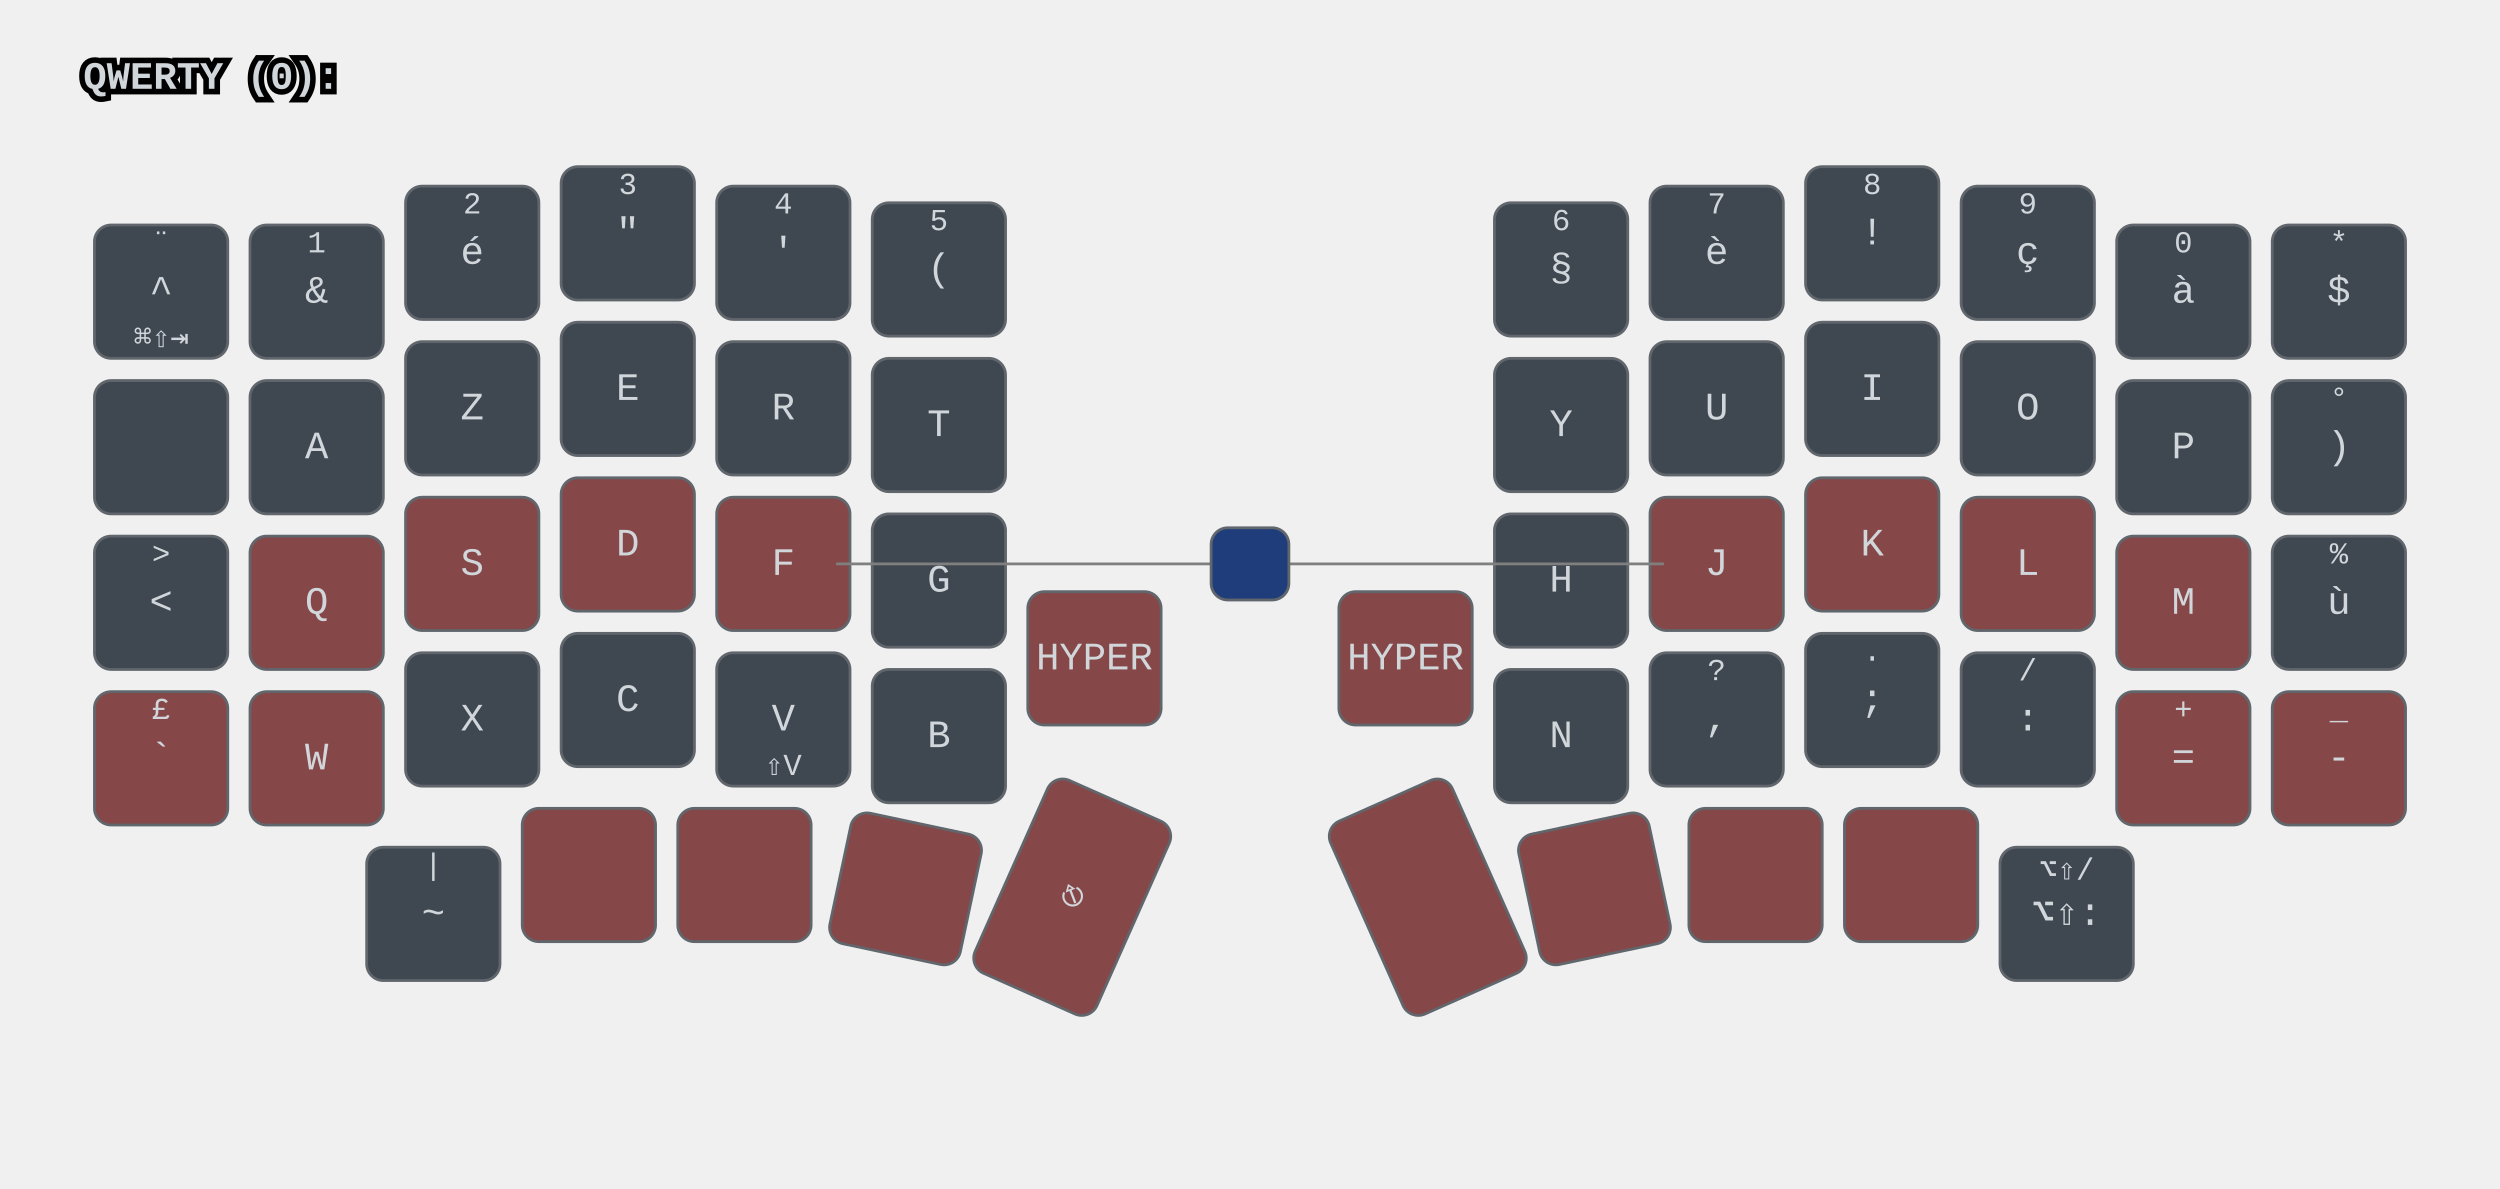
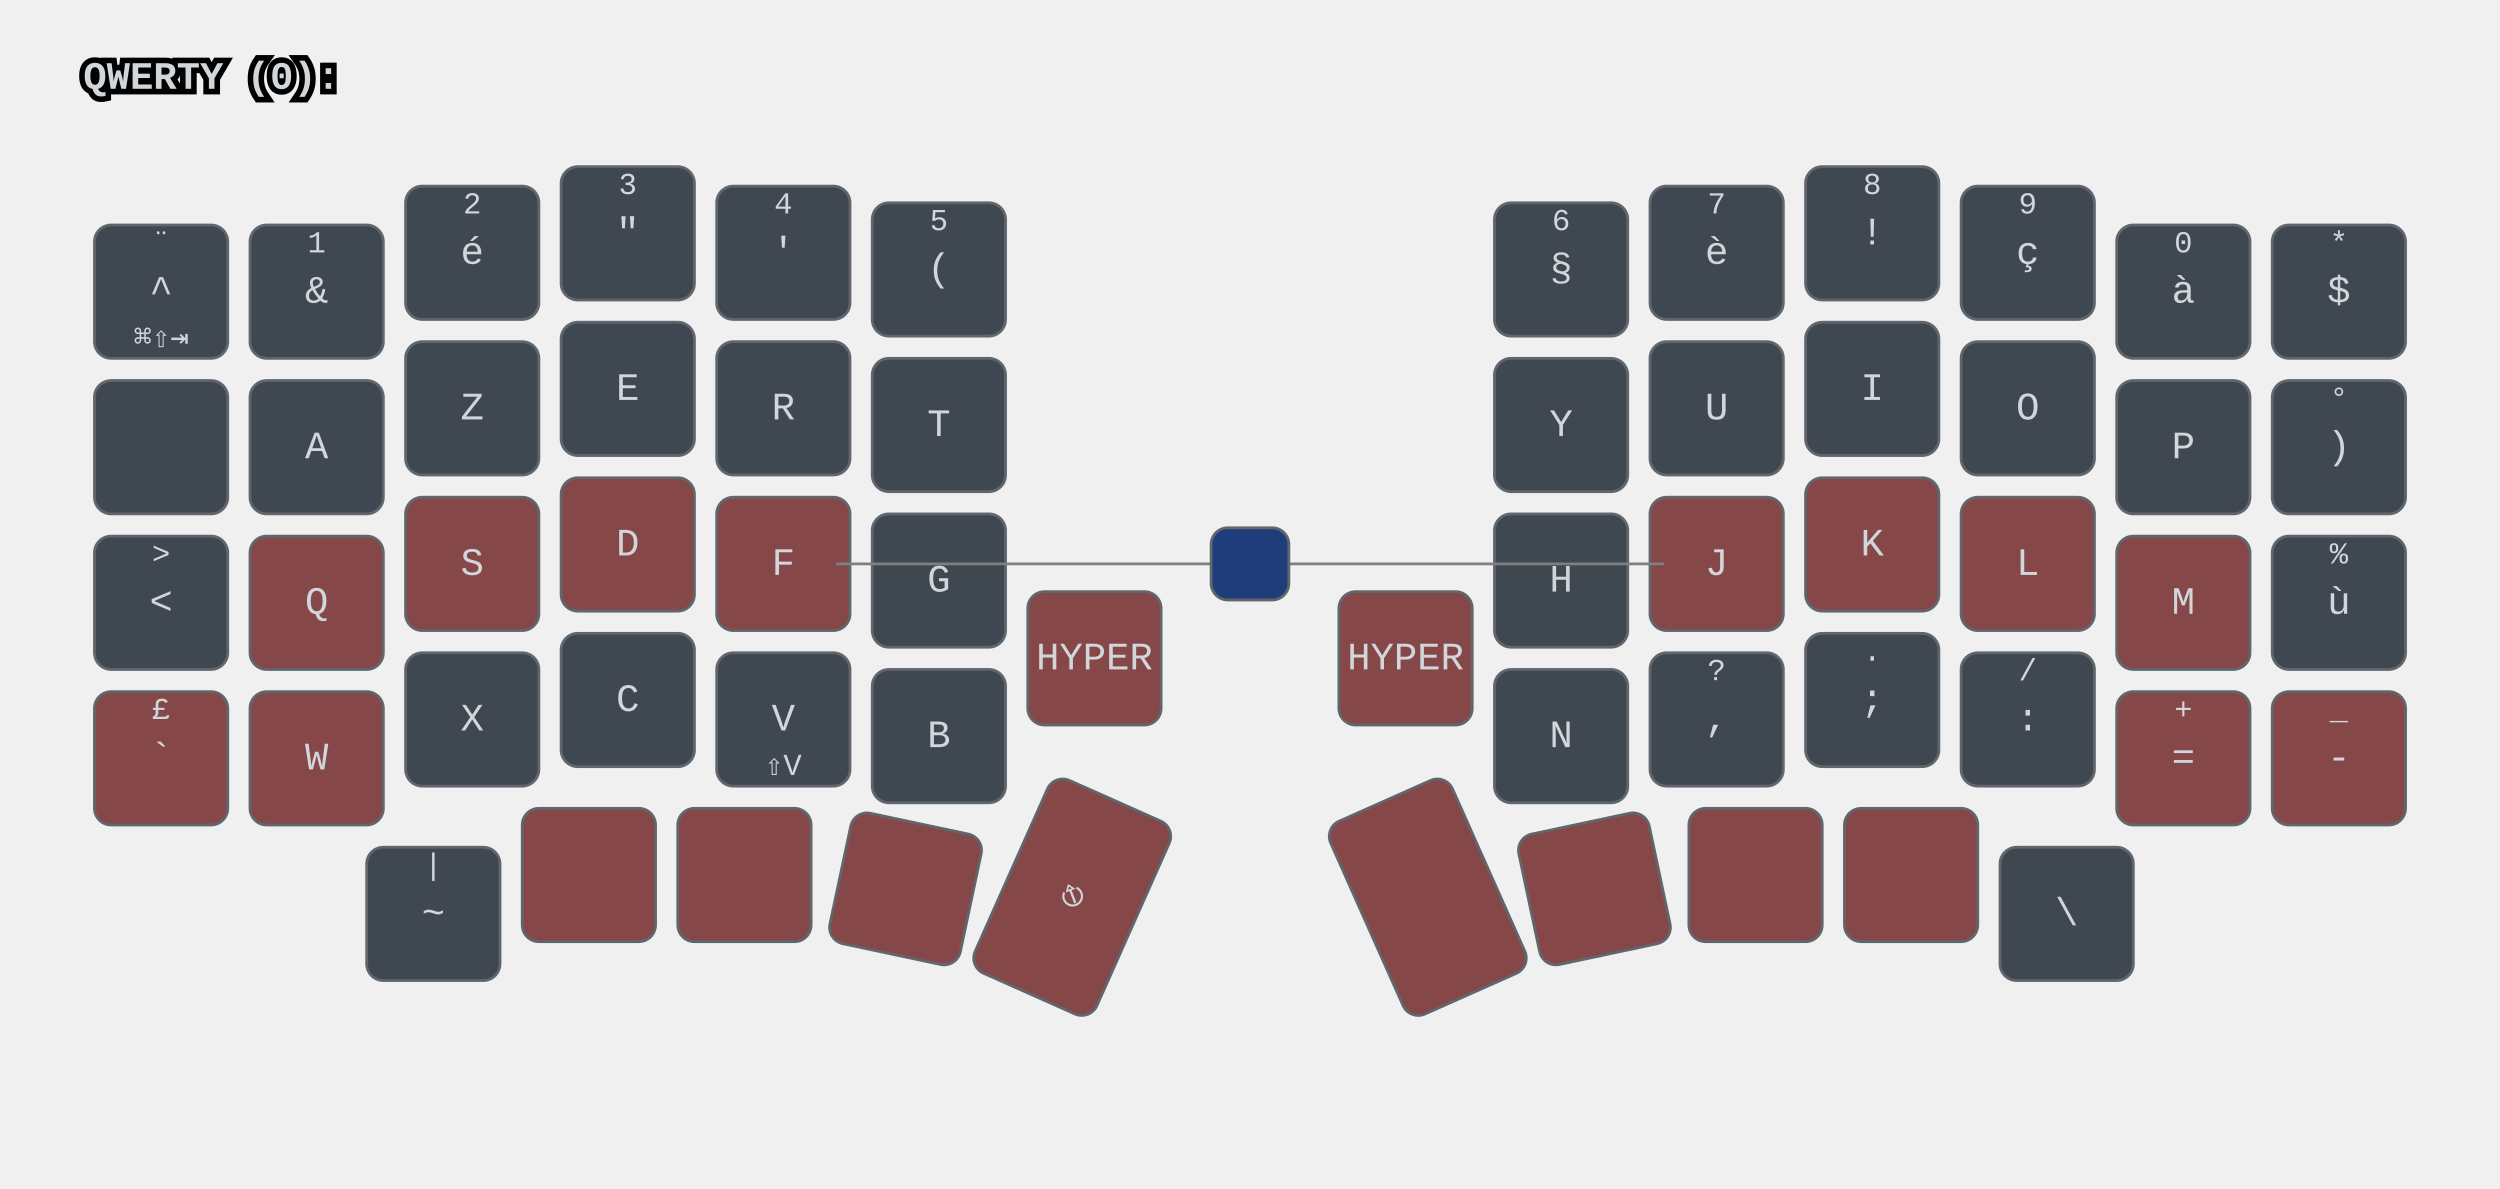
<svg xmlns="http://www.w3.org/2000/svg" xmlns:xlink="http://www.w3.org/1999/xlink" width="900" height="428" viewBox="0 0 900 428" class="keymap">
  <defs>/* start glyphs */
<svg id="mdi:apple-keyboard-caps">
      <svg id="mdi-apple-keyboard-caps" viewBox="0 0 24 24">
        <path d="M15,14V8H17.17L12,2.83L6.83,8H9V14H15M12,0L22,10H17V16H7V10H2L12,0M7,18H17V24H7V18M15,20H9V22H15V20Z" />
      </svg>
    </svg>
    <svg id="mdi:apple-keyboard-command">
      <svg id="mdi-apple-keyboard-command" viewBox="0 0 24 24">
        <path d="M6,2A4,4 0 0,1 10,6V8H14V6A4,4 0 0,1 18,2A4,4 0 0,1 22,6A4,4 0 0,1 18,10H16V14H18A4,4 0 0,1 22,18A4,4 0 0,1 18,22A4,4 0 0,1 14,18V16H10V18A4,4 0 0,1 6,22A4,4 0 0,1 2,18A4,4 0 0,1 6,14H8V10H6A4,4 0 0,1 2,6A4,4 0 0,1 6,2M16,18A2,2 0 0,0 18,20A2,2 0 0,0 20,18A2,2 0 0,0 18,16H16V18M14,10H10V14H14V10M6,16A2,2 0 0,0 4,18A2,2 0 0,0 6,20A2,2 0 0,0 8,18V16H6M8,6A2,2 0 0,0 6,4A2,2 0 0,0 4,6A2,2 0 0,0 6,8H8V6M18,8A2,2 0 0,0 20,6A2,2 0 0,0 18,4A2,2 0 0,0 16,6V8H18Z" />
      </svg>
    </svg>
    <svg id="mdi:apple-keyboard-control">
      <svg id="mdi-apple-keyboard-control" viewBox="0 0 24 24">
        <path d="M19.78,11.78L18.36,13.19L12,6.83L5.64,13.19L4.22,11.78L12,4L19.78,11.78Z" />
      </svg>
    </svg>
    <svg id="mdi:apple-keyboard-option">
      <svg id="mdi-apple-keyboard-option" viewBox="0 0 24 24">
        <path d="M3,4H9.11L16.15,18H21V20H14.88L7.84,6H3V4M14,4H21V6H14V4Z" />
      </svg>
    </svg>
    <svg id="mdi:apple-keyboard-shift">
      <svg id="mdi-apple-keyboard-shift" viewBox="0 0 24 24">
        <path d="M15,18V12H17.17L12,6.83L6.83,12H9V18H15M12,4L22,14H17V20H7V14H2L12,4Z" />
      </svg>
    </svg>
-     <svg id="mdi:apps">
-       <svg id="mdi-apps" viewBox="0 0 24 24">
-         <path d="M16,20H20V16H16M16,14H20V10H16M10,8H14V4H10M16,8H20V4H16M10,14H14V10H10M4,14H8V10H4M4,20H8V16H4M10,20H14V16H10M4,8H8V4H4V8Z" />
-       </svg>
-     </svg>
    <svg id="mdi:backspace">
      <svg id="mdi-backspace" viewBox="0 0 24 24">
        <path d="M22,3H7C6.31,3 5.77,3.35 5.41,3.88L0,12L5.41,20.11C5.77,20.64 6.31,21 7,21H22A2,2 0 0,0 24,19V5A2,2 0 0,0 22,3M19,15.59L17.59,17L14,13.41L10.41,17L9,15.59L12.59,12L9,8.41L10.41,7L14,10.59L17.59,7L19,8.41L15.41,12" />
      </svg>
    </svg>
    <svg id="mdi:backspace-reverse">
      <svg id="mdi-backspace-reverse" viewBox="0 0 24 24">
        <path d="M2,21H17C17.7,21 18.2,20.6 18.6,20.1L24,12L18.6,3.9C18.2,3.4 17.7,3 17,3H2A2,2 0 0,0 0,5V19A2,2 0 0,0 2,21M5,8.4L6.4,7L10,10.6L13.6,7L15,8.4L11.4,12L15,15.6L13.6,17L10,13.4L6.4,17L5,15.6L8.6,12" />
      </svg>
    </svg>
    <svg id="mdi:bluetooth-connect">
      <svg id="mdi-bluetooth-connect" viewBox="0 0 24 24">
        <path d="M19,10L17,12L19,14L21,12M14.88,16.29L13,18.17V14.41M13,5.83L14.88,7.71L13,9.58M17.71,7.71L12,2H11V9.58L6.41,5L5,6.41L10.59,12L5,17.58L6.41,19L11,14.41V22H12L17.71,16.29L13.41,12M7,12L5,10L3,12L5,14L7,12Z" />
      </svg>
    </svg>
    <svg id="mdi:bluetooth-off">
      <svg id="mdi-bluetooth-off" viewBox="0 0 24 24">
        <path d="M13,5.83L14.88,7.71L13.28,9.31L14.69,10.72L17.71,7.7L12,2H11V7.03L13,9.03M5.41,4L4,5.41L10.59,12L5,17.59L6.41,19L11,14.41V22H12L16.29,17.71L18.59,20L20,18.59M13,18.17V14.41L14.88,16.29" />
      </svg>
    </svg>
    <svg id="mdi:brightness-5">
      <svg id="mdi-brightness-5" viewBox="0 0 24 24">
        <path d="M12,18A6,6 0 0,1 6,12A6,6 0 0,1 12,6A6,6 0 0,1 18,12A6,6 0 0,1 12,18M20,15.31L23.31,12L20,8.69V4H15.31L12,0.69L8.69,4H4V8.69L0.69,12L4,15.31V20H8.69L12,23.31L15.31,20H20V15.31Z" />
      </svg>
    </svg>
    <svg id="mdi:brightness-7">
      <svg id="mdi-brightness-7" viewBox="0 0 24 24">
        <path d="M12,8A4,4 0 0,0 8,12A4,4 0 0,0 12,16A4,4 0 0,0 16,12A4,4 0 0,0 12,8M12,18A6,6 0 0,1 6,12A6,6 0 0,1 12,6A6,6 0 0,1 18,12A6,6 0 0,1 12,18M20,8.69V4H15.31L12,0.69L8.69,4H4V8.69L0.69,12L4,15.31V20H8.69L12,23.31L15.31,20H20V15.31L23.31,12L20,8.69Z" />
      </svg>
    </svg>
    <svg id="mdi:chevron-left">
      <svg id="mdi-chevron-left" viewBox="0 0 24 24">
        <path d="M15.41,16.58L10.83,12L15.41,7.41L14,6L8,12L14,18L15.41,16.58Z" />
      </svg>
    </svg>
    <svg id="mdi:chevron-right">
      <svg id="mdi-chevron-right" viewBox="0 0 24 24">
        <path d="M8.59,16.58L13.17,12L8.59,7.41L10,6L16,12L10,18L8.59,16.58Z" />
      </svg>
    </svg>
    <svg id="mdi:code-block-tags">
      <svg id="mdi-code-block-tags" viewBox="0 0 24 24">
        <path d="M5.59 3.41L7 4.82L3.82 8L7 11.18L5.59 12.6L1 8L5.59 3.41M11.41 3.41L16 8L11.41 12.6L10 11.18L13.18 8L10 4.82L11.41 3.41M22 6V18C22 19.11 21.11 20 20 20H4C2.9 20 2 19.11 2 18V14H4V18H20V6H17.03V4H20C21.11 4 22 4.89 22 6Z" />
      </svg>
    </svg>
    <svg id="mdi:content-copy">
      <svg id="mdi-content-copy" viewBox="0 0 24 24">
        <path d="M19,21H8V7H19M19,5H8A2,2 0 0,0 6,7V21A2,2 0 0,0 8,23H19A2,2 0 0,0 21,21V7A2,2 0 0,0 19,5M16,1H4A2,2 0 0,0 2,3V17H4V3H16V1Z" />
      </svg>
    </svg>
    <svg id="mdi:content-cut">
      <svg id="mdi-content-cut" viewBox="0 0 24 24">
        <path d="M19,3L13,9L15,11L22,4V3M12,12.5A0.5,0.5 0 0,1 11.5,12A0.5,0.5 0 0,1 12,11.5A0.5,0.5 0 0,1 12.5,12A0.5,0.5 0 0,1 12,12.5M6,20A2,2 0 0,1 4,18C4,16.89 4.9,16 6,16A2,2 0 0,1 8,18C8,19.11 7.1,20 6,20M6,8A2,2 0 0,1 4,6C4,4.89 4.9,4 6,4A2,2 0 0,1 8,6C8,7.11 7.1,8 6,8M9.64,7.64C9.87,7.14 10,6.59 10,6A4,4 0 0,0 6,2A4,4 0 0,0 2,6A4,4 0 0,0 6,10C6.59,10 7.14,9.87 7.64,9.64L10,12L7.64,14.36C7.14,14.13 6.59,14 6,14A4,4 0 0,0 2,18A4,4 0 0,0 6,22A4,4 0 0,0 10,18C10,17.41 9.87,16.86 9.64,16.36L12,14L19,21H22V20L9.64,7.64Z" />
      </svg>
    </svg>
    <svg id="mdi:content-paste">
      <svg id="mdi-content-paste" viewBox="0 0 24 24">
        <path d="M19,20H5V4H7V7H17V4H19M12,2A1,1 0 0,1 13,3A1,1 0 0,1 12,4A1,1 0 0,1 11,3A1,1 0 0,1 12,2M19,2H14.82C14.4,0.84 13.3,0 12,0C10.7,0 9.6,0.84 9.18,2H5A2,2 0 0,0 3,4V20A2,2 0 0,0 5,22H19A2,2 0 0,0 21,20V4A2,2 0 0,0 19,2Z" />
-       </svg>
-     </svg>
-     <svg id="mdi:dock-window">
-       <svg id="mdi-dock-window" viewBox="0 0 24 24">
-         <path d="M18 18V20H4A2 2 0 0 1 2 18V8H4V18M22 6V14A2 2 0 0 1 20 16H8A2 2 0 0 1 6 14V6A2 2 0 0 1 8 4H20A2 2 0 0 1 22 6M20 6H8V14H20Z" />
      </svg>
    </svg>
    <svg id="mdi:folder-search-outline">
      <svg id="mdi-folder-search-outline" viewBox="0 0 24 24">
        <path d="M16.5,12C19,12 21,14 21,16.5C21,17.38 20.75,18.21 20.31,18.9L23.39,22L22,23.39L18.88,20.32C18.19,20.75 17.37,21 16.5,21C14,21 12,19 12,16.5C12,14 14,12 16.5,12M16.5,14A2.5,2.5 0 0,0 14,16.5A2.5,2.5 0 0,0 16.5,19A2.5,2.5 0 0,0 19,16.5A2.5,2.5 0 0,0 16.5,14M19,8H3V18H10.17C10.34,18.72 10.63,19.39 11,20H3C1.89,20 1,19.1 1,18V6C1,4.89 1.89,4 3,4H9L11,6H19A2,2 0 0,1 21,8V11.81C20.42,11.26 19.75,10.81 19,10.5V8Z" />
      </svg>
    </svg>
    <svg id="mdi:format-letter-ends-with">
      <svg id="mdi-format-letter-ends-with" viewBox="0 0 24 24">
        <path d="M11.14 4L6.43 16H8.36L9.32 13.43H14.67L15.64 16H17.57L12.86 4M12 6.29L14.03 11.71H9.96M20 14V18H2V20H22V14Z" />
      </svg>
    </svg>
    <svg id="mdi:format-letter-starts-with">
      <svg id="mdi-format-letter-starts-with" viewBox="0 0 24 24">
        <path d="M11.14 4L6.43 16H8.36L9.32 13.43H14.67L15.64 16H17.57L12.86 4M12 6.29L14.03 11.71H9.96M4 18V15H2V20H22V18Z" />
      </svg>
    </svg>
    <svg id="mdi:format-pilcrow-arrow-left">
      <svg id="mdi-format-pilcrow-arrow-left" viewBox="0 0 24 24">
        <path d="M8,17V14L4,18L8,22V19H20V17M10,10V15H12V4H14V15H16V4H18V2H10A4,4 0 0,0 6,6A4,4 0 0,0 10,10Z" />
      </svg>
    </svg>
    <svg id="mdi:format-pilcrow-arrow-right">
      <svg id="mdi-format-pilcrow-arrow-right" viewBox="0 0 24 24">
        <path d="M21,18L17,14V17H5V19H17V22M9,10V15H11V4H13V15H15V4H17V2H9A4,4 0 0,0 5,6A4,4 0 0,0 9,10Z" />
      </svg>
    </svg>
    <svg id="mdi:format-vertical-align-bottom">
      <svg id="mdi-format-vertical-align-bottom" viewBox="0 0 24 24">
        <path d="M16,13H13V3H11V13H8L12,17L16,13M4,19V21H20V19H4Z" />
      </svg>
    </svg>
    <svg id="mdi:format-vertical-align-top">
      <svg id="mdi-format-vertical-align-top" viewBox="0 0 24 24">
        <path d="M8,11H11V21H13V11H16L12,7L8,11M4,3V5H20V3H4Z" />
      </svg>
    </svg>
    <svg id="mdi:keyboard-return">
      <svg id="mdi-keyboard-return" viewBox="0 0 24 24">
        <path d="M19,7V11H5.83L9.41,7.41L8,6L2,12L8,18L9.41,16.58L5.83,13H21V7H19Z" />
      </svg>
    </svg>
    <svg id="mdi:keyboard-space">
      <svg id="mdi-keyboard-space" viewBox="0 0 24 24">
        <path d="M3 15H5V19H19V15H21V19C21 20.1 20.1 21 19 21H5C3.9 21 3 20.1 3 19V15Z" />
      </svg>
    </svg>
    <svg id="mdi:keyboard-tab">
      <svg id="mdi-keyboard-tab" viewBox="0 0 24 24">
        <path d="M20,18H22V6H20M11.59,7.41L15.17,11H1V13H15.17L11.59,16.58L13,18L19,12L13,6L11.59,7.41Z" />
      </svg>
    </svg>
    <svg id="mdi:keyboard-tab-reverse">
      <svg id="mdi-keyboard-tab-reverse" viewBox="0 0 24 24">
        <path d="M4 6H2V18H4M11 6L5 12L11 18L12.41 16.58L8.83 13H23V11H8.83L12.41 7.41L11 6Z" />
      </svg>
    </svg>
    <svg id="mdi:keyboard-variant">
      <svg id="mdi-keyboard-variant" viewBox="0 0 24 24">
        <path d="M6,16H18V18H6V16M6,13V15H2V13H6M7,15V13H10V15H7M11,15V13H13V15H11M14,15V13H17V15H14M18,15V13H22V15H18M2,10H5V12H2V10M19,12V10H22V12H19M18,12H16V10H18V12M8,12H6V10H8V12M12,12H9V10H12V12M15,12H13V10H15V12M2,9V7H4V9H2M5,9V7H7V9H5M8,9V7H10V9H8M11,9V7H13V9H11M14,9V7H16V9H14M17,9V7H22V9H17Z" />
      </svg>
    </svg>
    <svg id="mdi:lightbulb-on-20">
      <svg id="mdi-lightbulb-on-20" viewBox="0 0 24 24">
        <path d="M1 11H4V13H1V11M4.9 3.5L3.5 4.9L5.6 7L7 5.6L4.9 3.5M13 1H11V4H13V1M20 11V13H23V11H20M10 22C10 22.6 10.4 23 11 23H13C13.6 23 14 22.6 14 22V21H10V22M19.1 3.5L17 5.6L18.4 7L20.5 4.9L19.1 3.5M18 12C18 14.2 16.8 16.2 15 17.2V19C15 19.6 14.6 20 14 20H10C9.4 20 9 19.6 9 19V17.2C7.2 16.2 6 14.2 6 12C6 8.7 8.7 6 12 6S18 8.7 18 12M16 12C16 9.79 14.21 8 12 8S8 9.79 8 12 9.79 16 12 16 16 14.21 16 12Z" />
      </svg>
    </svg>
    <svg id="mdi:lightbulb-on-90">
      <svg id="mdi-lightbulb-on-90" viewBox="0 0 24 24">
        <path d="M7 5.6L5.6 7L3.5 4.9L4.9 3.5L7 5.6M10 22C10 22.6 10.4 23 11 23H13C13.6 23 14 22.6 14 22V21H10V22M1 13H4V11H1V13M13 1H11V4H13V1M20 11V13H23V11H20M19.1 3.5L17 5.6L18.4 7L20.5 4.9L19.1 3.5M18 12C18 14.2 16.8 16.2 15 17.2V19C15 19.6 14.6 20 14 20H10C9.4 20 9 19.6 9 19V17.2C7.2 16.2 6 14.2 6 12C6 8.7 8.7 6 12 6S18 8.7 18 12M12 8C11 8 10.09 8.38 9.39 9H14.61C13.91 8.38 13 8 12 8Z" />
      </svg>
    </svg>
    <svg id="mdi:lock-outline">
      <svg id="mdi-lock-outline" viewBox="0 0 24 24">
        <path d="M12,17C10.89,17 10,16.1 10,15C10,13.89 10.89,13 12,13A2,2 0 0,1 14,15A2,2 0 0,1 12,17M18,20V10H6V20H18M18,8A2,2 0 0,1 20,10V20A2,2 0 0,1 18,22H6C4.89,22 4,21.1 4,20V10C4,8.89 4.89,8 6,8H7V6A5,5 0 0,1 12,1A5,5 0 0,1 17,6V8H18M12,3A3,3 0 0,0 9,6V8H15V6A3,3 0 0,0 12,3Z" />
      </svg>
    </svg>
    <svg id="mdi:magnify">
      <svg id="mdi-magnify" viewBox="0 0 24 24">
        <path d="M9.5,3A6.5,6.5 0 0,1 16,9.5C16,11.11 15.41,12.59 14.44,13.73L14.71,14H15.5L20.5,19L19,20.5L14,15.5V14.71L13.73,14.44C12.59,15.41 11.11,16 9.5,16A6.5,6.5 0 0,1 3,9.5A6.5,6.5 0 0,1 9.5,3M9.5,5C7,5 5,7 5,9.5C5,12 7,14 9.5,14C12,14 14,12 14,9.5C14,7 12,5 9.5,5Z" />
      </svg>
    </svg>
    <svg id="mdi:mouse">
      <svg id="mdi-mouse" viewBox="0 0 24 24">
        <path d="M11,1.07C7.05,1.56 4,4.92 4,9H11M4,15A8,8 0 0,0 12,23A8,8 0 0,0 20,15V11H4M13,1.07V9H20C20,4.92 16.94,1.56 13,1.07Z" />
      </svg>
    </svg>
    <svg id="mdi:mouse-left-click-outline">
      <svg id="mdi-mouse-left-click-outline" viewBox="0 0 24 24">
        <path d="M13 9V1.07C13.7 1.16 14.37 1.33 15 1.59C17.33 2.53 19.11 4.53 19.75 7C19.91 7.64 20 8.31 20 9H13M17.66 7C17.18 5.65 16.23 4.5 15 3.81V7H17.66M6 15V13H18V15C18 16.59 17.37 18.12 16.24 19.24C15.12 20.37 13.59 21 12 21C10.41 21 8.88 20.37 7.76 19.24C6.63 18.12 6 16.59 6 15M4 15C4 17.12 4.84 19.16 6.34 20.66C7.84 22.16 9.88 23 12 23C14.12 23 16.16 22.16 17.66 20.66C19.16 19.16 20 17.12 20 15V11H4V15M11 9V1.07C7.06 1.56 4 4.92 4 9H11Z" />
      </svg>
    </svg>
    <svg id="mdi:mouse-right-click-outline">
      <svg id="mdi-mouse-right-click-outline" viewBox="0 0 24 24">
        <path d="M13 9V1.07C16.94 1.56 20 4.92 20 9H13M11 9V1.07C10.3 1.16 9.63 1.33 9 1.59C6.67 2.53 4.89 4.53 4.25 7C4.09 7.64 4 8.31 4 9H11M6.34 7C6.82 5.65 7.78 4.5 9 3.81V7H6.34M6 15V13H18V15C18 16.59 17.37 18.12 16.24 19.24C15.12 20.37 13.59 21 12 21C10.41 21 8.88 20.37 7.76 19.24C6.63 18.12 6 16.59 6 15M4 15C4 17.12 4.84 19.16 6.34 20.66C7.84 22.16 9.88 23 12 23C14.12 23 16.16 22.16 17.66 20.66C19.16 19.16 20 17.12 20 15V11H4V15Z" />
      </svg>
    </svg>
    <svg id="mdi:numeric-1-box-multiple-outline">
      <svg id="mdi-numeric-1-box-multiple-outline" viewBox="0 0 24 24">
        <path d="M21,17H7V3H21M21,1H7A2,2 0 0,0 5,3V17A2,2 0 0,0 7,19H21A2,2 0 0,0 23,17V3A2,2 0 0,0 21,1M14,15H16V5H12V7H14M3,5H1V21A2,2 0 0,0 3,23H19V21H3V5Z" />
      </svg>
    </svg>
    <svg id="mdi:numeric-2-box-multiple-outline">
      <svg id="mdi-numeric-2-box-multiple-outline" viewBox="0 0 24 24">
        <path d="M17,13H13V11H15A2,2 0 0,0 17,9V7C17,5.89 16.1,5 15,5H11V7H15V9H13A2,2 0 0,0 11,11V15H17M21,17H7V3H21M21,1H7A2,2 0 0,0 5,3V17A2,2 0 0,0 7,19H21A2,2 0 0,0 23,17V3A2,2 0 0,0 21,1M3,5H1V21A2,2 0 0,0 3,23H19V21H3V5Z" />
      </svg>
    </svg>
    <svg id="mdi:numeric-3-box-multiple-outline">
      <svg id="mdi-numeric-3-box-multiple-outline" viewBox="0 0 24 24">
        <path d="M17,13V11.5A1.5,1.5 0 0,0 15.5,10A1.5,1.5 0 0,0 17,8.5V7C17,5.89 16.1,5 15,5H11V7H15V9H13V11H15V13H11V15H15A2,2 0 0,0 17,13M3,5H1V21A2,2 0 0,0 3,23H19V21H3M21,17H7V3H21M21,1H7A2,2 0 0,0 5,3V17A2,2 0 0,0 7,19H21A2,2 0 0,0 23,17V3A2,2 0 0,0 21,1Z" />
      </svg>
    </svg>
    <svg id="mdi:numeric-4-box-multiple-outline">
      <svg id="mdi-numeric-4-box-multiple-outline" viewBox="0 0 24 24">
        <path d="M21,17H7V3H21M21,1H7A2,2 0 0,0 5,3V17A2,2 0 0,0 7,19H21A2,2 0 0,0 23,17V3A2,2 0 0,0 21,1M15,15H17V5H15V9H13V5H11V11H15M3,5H1V21A2,2 0 0,0 3,23H19V21H3V5Z" />
      </svg>
    </svg>
    <svg id="mdi:numeric-5-box-multiple-outline">
      <svg id="mdi-numeric-5-box-multiple-outline" viewBox="0 0 24 24">
        <path d="M17,13V11C17,9.89 16.1,9 15,9H13V7H17V5H11V11H15V13H11V15H15A2,2 0 0,0 17,13M3,5H1V21A2,2 0 0,0 3,23H19V21H3M21,17H7V3H21M21,1H7A2,2 0 0,0 5,3V17A2,2 0 0,0 7,19H21A2,2 0 0,0 23,17V3A2,2 0 0,0 21,1Z" />
      </svg>
    </svg>
    <svg id="mdi:numeric-6-box-multiple-outline">
      <svg id="mdi-numeric-6-box-multiple-outline" viewBox="0 0 24 24">
        <path d="M13,11H15V13H13M13,15H15A2,2 0 0,0 17,13V11C17,9.89 16.1,9 15,9H13V7H17V5H13A2,2 0 0,0 11,7V13C11,14.11 11.9,15 13,15M21,17H7V3H21M21,1H7A2,2 0 0,0 5,3V17A2,2 0 0,0 7,19H21A2,2 0 0,0 23,17V3A2,2 0 0,0 21,1M3,5H1V21A2,2 0 0,0 3,23H19V21H3V5Z" />
      </svg>
    </svg>
    <svg id="mdi:numeric-7-box-multiple-outline">
      <svg id="mdi-numeric-7-box-multiple-outline" viewBox="0 0 24 24">
        <path d="M13,15L17,7V5H11V7H15L11,15M21,17H7V3H21M21,1H7A2,2 0 0,0 5,3V17A2,2 0 0,0 7,19H21A2,2 0 0,0 23,17V3A2,2 0 0,0 21,1M3,5H1V21A2,2 0 0,0 3,23H19V21H3V5Z" />
      </svg>
    </svg>
    <svg id="mdi:numeric-8-box-multiple-outline">
      <svg id="mdi-numeric-8-box-multiple-outline" viewBox="0 0 24 24">
        <path d="M13,11H15V13H13M13,7H15V9H13M13,15H15A2,2 0 0,0 17,13V11.5A1.5,1.5 0 0,0 15.5,10A1.5,1.5 0 0,0 17,8.5V7C17,5.89 16.1,5 15,5H13A2,2 0 0,0 11,7V8.5A1.5,1.5 0 0,0 12.5,10A1.5,1.5 0 0,0 11,11.5V13C11,14.11 11.9,15 13,15M21,17H7V3H21M21,1H7A2,2 0 0,0 5,3V17A2,2 0 0,0 7,19H21A2,2 0 0,0 23,17V3A2,2 0 0,0 21,1M3,5H1V21A2,2 0 0,0 3,23H19V21H3V5Z" />
      </svg>
    </svg>
    <svg id="mdi:palette-outline">
      <svg id="mdi-palette-outline" viewBox="0 0 24 24">
        <path d="M12,22A10,10 0 0,1 2,12A10,10 0 0,1 12,2C17.5,2 22,6 22,11A6,6 0 0,1 16,17H14.2C13.9,17 13.7,17.2 13.7,17.5C13.7,17.6 13.8,17.7 13.8,17.8C14.2,18.3 14.4,18.9 14.4,19.5C14.5,20.9 13.4,22 12,22M12,4A8,8 0 0,0 4,12A8,8 0 0,0 12,20C12.3,20 12.5,19.8 12.5,19.5C12.5,19.3 12.4,19.2 12.4,19.1C12,18.6 11.8,18.1 11.8,17.5C11.8,16.1 12.9,15 14.3,15H16A4,4 0 0,0 20,11C20,7.1 16.4,4 12,4M6.5,10C7.3,10 8,10.7 8,11.5C8,12.3 7.3,13 6.5,13C5.7,13 5,12.3 5,11.5C5,10.7 5.7,10 6.5,10M9.5,6C10.3,6 11,6.7 11,7.5C11,8.3 10.3,9 9.5,9C8.7,9 8,8.3 8,7.5C8,6.7 8.7,6 9.5,6M14.5,6C15.3,6 16,6.7 16,7.5C16,8.3 15.3,9 14.5,9C13.7,9 13,8.3 13,7.5C13,6.7 13.7,6 14.5,6M17.5,10C18.3,10 19,10.7 19,11.5C19,12.3 18.3,13 17.5,13C16.7,13 16,12.3 16,11.5C16,10.7 16.7,10 17.5,10Z" />
      </svg>
    </svg>
    <svg id="mdi:play-pause">
      <svg id="mdi-play-pause" viewBox="0 0 24 24">
        <path d="M3,5V19L11,12M13,19H16V5H13M18,5V19H21V5" />
      </svg>
    </svg>
    <svg id="mdi:power">
      <svg id="mdi-power" viewBox="0 0 24 24">
        <path d="M16.56,5.44L15.11,6.89C16.84,7.94 18,9.83 18,12A6,6 0 0,1 12,18A6,6 0 0,1 6,12C6,9.83 7.16,7.94 8.88,6.88L7.44,5.44C5.36,6.88 4,9.28 4,12A8,8 0 0,0 12,20A8,8 0 0,0 20,12C20,9.28 18.64,6.88 16.56,5.44M13,3H11V13H13" />
      </svg>
    </svg>
    <svg id="mdi:power-plug-outline">
      <svg id="mdi-power-plug-outline" viewBox="0 0 24 24">
        <path d="M16 7V3H14V7H10V3H8V7C7 7 6 8 6 9V14.5L9.5 18V21H14.5V18L18 14.5V9C18 8 17 7 16 7M16 13.67L13.09 16.59L12.67 17H11.33L10.92 16.59L8 13.67V9.09C8 9.06 8.06 9 8.09 9H15.92C15.95 9 16 9.06 16 9.09V13.67Z" />
      </svg>
    </svg>
    <svg id="mdi:redo">
      <svg id="mdi-redo" viewBox="0 0 24 24">
        <path d="M18.4,10.6C16.55,9 14.15,8 11.5,8C6.85,8 2.92,11.03 1.54,15.22L3.9,16C4.95,12.81 7.95,10.5 11.5,10.5C13.45,10.5 15.23,11.22 16.62,12.38L13,16H22V7L18.4,10.6Z" />
      </svg>
    </svg>
    <svg id="mdi:restart">
      <svg id="mdi-restart" viewBox="0 0 24 24">
        <path d="M12,4C14.1,4 16.1,4.8 17.6,6.3C20.7,9.4 20.7,14.5 17.6,17.6C15.8,19.5 13.3,20.2 10.9,19.9L11.4,17.9C13.1,18.1 14.9,17.5 16.2,16.2C18.5,13.9 18.5,10.1 16.2,7.7C15.1,6.6 13.5,6 12,6V10.6L7,5.6L12,0.6V4M6.3,17.6C3.7,15 3.3,11 5.1,7.9L6.6,9.4C5.5,11.6 5.9,14.4 7.8,16.2C8.3,16.7 8.9,17.1 9.6,17.4L9,19.4C8,19 7.1,18.4 6.3,17.6Z" />
      </svg>
    </svg>
    <svg id="mdi:skip-backward">
      <svg id="mdi-skip-backward" viewBox="0 0 24 24">
        <path d="M20,5V19L13,12M6,5V19H4V5M13,5V19L6,12" />
      </svg>
    </svg>
    <svg id="mdi:skip-forward">
      <svg id="mdi-skip-forward" viewBox="0 0 24 24">
        <path d="M4,5V19L11,12M18,5V19H20V5M11,5V19L18,12" />
      </svg>
    </svg>
    <svg id="mdi:stop">
      <svg id="mdi-stop" viewBox="0 0 24 24">
        <path d="M18,18H6V6H18V18Z" />
      </svg>
    </svg>
    <svg id="mdi:undo">
      <svg id="mdi-undo" viewBox="0 0 24 24">
        <path d="M12.5,8C9.85,8 7.45,9 5.6,10.6L2,7V16H11L7.38,12.38C8.77,11.22 10.54,10.5 12.5,10.5C16.04,10.5 19.05,12.81 20.1,16L22.47,15.22C21.08,11.03 17.15,8 12.5,8Z" />
      </svg>
    </svg>
    <svg id="mdi:unfold-more-horizontal">
      <svg id="mdi-unfold-more-horizontal" viewBox="0 0 24 24">
        <path d="M12,18.17L8.83,15L7.42,16.41L12,21L16.59,16.41L15.17,15M12,5.83L15.17,9L16.58,7.59L12,3L7.41,7.59L8.83,9L12,5.83Z" />
      </svg>
    </svg>
    <svg id="mdi:unfold-more-vertical">
      <svg id="mdi-unfold-more-vertical" viewBox="0 0 24 24">
        <path d="M18.17,12L15,8.83L16.41,7.41L21,12L16.41,16.58L15,15.17L18.17,12M5.83,12L9,15.17L7.59,16.59L3,12L7.59,7.42L9,8.83L5.83,12Z" />
      </svg>
    </svg>
    <svg id="mdi:usb">
      <svg id="mdi-usb" viewBox="0 0 24 24">
        <path d="M15,7V11H16V13H13V5H15L12,1L9,5H11V13H8V10.93C8.7,10.56 9.2,9.85 9.2,9C9.2,7.78 8.21,6.8 7,6.8C5.78,6.8 4.8,7.78 4.8,9C4.8,9.85 5.3,10.56 6,10.93V13A2,2 0 0,0 8,15H11V18.05C10.29,18.41 9.8,19.15 9.8,20A2.2,2.2 0 0,0 12,22.2A2.2,2.2 0 0,0 14.2,20C14.2,19.15 13.71,18.41 13,18.05V15H16A2,2 0 0,0 18,13V11H19V7H15Z" />
      </svg>
    </svg>
    <svg id="mdi:view-dashboard-outline">
      <svg id="mdi-view-dashboard-outline" viewBox="0 0 24 24">
        <path d="M19,5V7H15V5H19M9,5V11H5V5H9M19,13V19H15V13H19M9,17V19H5V17H9M21,3H13V9H21V3M11,3H3V13H11V3M21,11H13V21H21V11M11,15H3V21H11V15Z" />
      </svg>
    </svg>
    <svg id="mdi:volume-minus">
      <svg id="mdi-volume-minus" viewBox="0 0 24 24">
        <path d="M3,9H7L12,4V20L7,15H3V9M14,11H22V13H14V11Z" />
      </svg>
    </svg>
    <svg id="mdi:volume-off">
      <svg id="mdi-volume-off" viewBox="0 0 24 24">
        <path d="M12,4L9.91,6.09L12,8.18M4.27,3L3,4.27L7.73,9H3V15H7L12,20V13.27L16.25,17.53C15.58,18.04 14.83,18.46 14,18.7V20.77C15.38,20.45 16.63,19.82 17.68,18.96L19.73,21L21,19.73L12,10.73M19,12C19,12.94 18.8,13.82 18.46,14.64L19.97,16.15C20.62,14.91 21,13.5 21,12C21,7.72 18,4.14 14,3.23V5.29C16.89,6.15 19,8.83 19,12M16.5,12C16.5,10.23 15.5,8.71 14,7.97V10.18L16.45,12.63C16.5,12.43 16.5,12.21 16.5,12Z" />
      </svg>
    </svg>
    <svg id="mdi:volume-plus">
      <svg id="mdi-volume-plus" viewBox="0 0 24 24">
        <path d="M3,9H7L12,4V20L7,15H3V9M14,11H17V8H19V11H22V13H19V16H17V13H14V11Z" />
      </svg>
    </svg>
    <svg id="mdi:web">
      <svg id="mdi-web" viewBox="0 0 24 24">
        <path d="M16.36,14C16.44,13.34 16.5,12.68 16.5,12C16.5,11.32 16.44,10.66 16.36,10H19.74C19.9,10.64 20,11.31 20,12C20,12.69 19.9,13.36 19.74,14M14.59,19.56C15.19,18.45 15.65,17.25 15.97,16H18.92C17.96,17.65 16.43,18.93 14.59,19.56M14.34,14H9.66C9.56,13.34 9.5,12.68 9.5,12C9.5,11.32 9.56,10.65 9.66,10H14.34C14.43,10.65 14.5,11.32 14.5,12C14.5,12.68 14.43,13.34 14.34,14M12,19.96C11.17,18.76 10.5,17.43 10.09,16H13.91C13.5,17.43 12.83,18.76 12,19.96M8,8H5.08C6.03,6.34 7.57,5.06 9.4,4.44C8.8,5.55 8.35,6.75 8,8M5.08,16H8C8.35,17.25 8.8,18.45 9.4,19.56C7.57,18.93 6.03,17.65 5.08,16M4.26,14C4.1,13.36 4,12.69 4,12C4,11.31 4.1,10.64 4.26,10H7.64C7.56,10.66 7.5,11.32 7.5,12C7.5,12.68 7.56,13.34 7.64,14M12,4.03C12.83,5.23 13.5,6.57 13.91,8H10.09C10.5,6.57 11.17,5.23 12,4.03M18.92,8H15.97C15.65,6.75 15.19,5.55 14.59,4.44C16.43,5.07 17.96,6.34 18.92,8M12,2C6.47,2 2,6.5 2,12A10,10 0 0,0 12,22A10,10 0 0,0 22,12A10,10 0 0,0 12,2Z" />
      </svg>
    </svg>
    <svg id="mdi:window-maximize">
      <svg id="mdi-window-maximize" viewBox="0 0 24 24">
        <path d="M4,4H20V20H4V4M6,8V18H18V8H6Z" />
      </svg>
    </svg>
    <svg id="mdi:window-restore">
      <svg id="mdi-window-restore" viewBox="0 0 24 24">
        <path d="M4,8H8V4H20V16H16V20H4V8M16,8V14H18V6H10V8H16M6,12V18H14V12H6Z" />
      </svg>
    </svg>
  </defs>/* end glyphs */
<style>/* inherit to force styles through use tags */
svg path {
    fill: inherit;
}

/* font and background color specifications */
svg.keymap {
    font-family: SFMono-Regular,Consolas,Liberation Mono,Menlo,monospace;
    font-size: 14px;
    font-kerning: normal;
    text-rendering: optimizeLegibility;
    fill: #24292e;
}

/* default key styling */
rect.key {
    fill: #f6f8fa;
}

rect.key, rect.combo {
    stroke: #c9cccf;
    stroke-width: 1;
}

/* default key side styling, only used is draw_key_sides is set */
rect.side {
    filter: brightness(90%);
}

/* color accent for combo boxes */
rect.combo, rect.combo-separate {
    fill: #cdf;
}

/* color accent for held keys */
rect.held, rect.combo.held {
    fill: #fdd;
}

/* color accent for ghost (optional) keys */
rect.ghost, rect.combo.ghost {
    stroke-dasharray: 4, 4;
    stroke-width: 2;
}

text {
    text-anchor: middle;
    dominant-baseline: middle;
}

/* styling for layer labels */
text.label {
    font-weight: bold;
    text-anchor: start;
    stroke: white;
    stroke-width: 4;
    paint-order: stroke;
}

/* styling for optional footer */
text.footer {
    text-anchor: end;
    dominant-baseline: auto;
    stroke: white;
    stroke-width: 4;
    paint-order: stroke;
}

/* styling for combo tap, and key non-tap label text */
text.combo, text.hold, text.shifted, text.left, text.right, text.tl, text.tr, text.bl, text.br {
    font-size: 11px;
}

text.hold, text.bl, text.br {
    text-anchor: middle;
    dominant-baseline: auto;
}

text.shifted, text.tl, text.tr {
    text-anchor: middle;
    dominant-baseline: hanging;
}

text.left, text.tl, text.bl {
    text-anchor: start;
}

text.right, text.tr, text.br {
    text-anchor: end;
}

text.layer-activator {
    text-decoration: underline;
}

/* styling for hold/shifted label text in combo box */
text.combo.hold, text.combo.shifted, text.combo.left, text.combo.right {
    font-size: 8px;
}

/* lighter symbol for transparent keys */
text.trans {
    fill: #7b7e81;
}

/* styling for combo dendrons */
path.combo {
    stroke-width: 1;
    stroke: gray;
    fill: none;
}

/* Start Tabler Icons Cleanup */
/* cannot use height/width with glyphs */
.icon-tabler &gt; path {
    fill: inherit;
    stroke: inherit;
    stroke-width: 2;
}
/* hide tabler's default box */
.icon-tabler &gt; path[stroke="none"][fill="none"] {
    visibility: hidden;
}
/* End Tabler Icons Cleanup */

svg.keymap { fill: #d1d6db; }
rect.key { fill: #3f4750; }
rect.key, rect.combo { stroke: #60666c; }
rect.combo, rect.combo-separate { fill: #1f3d7a; }
rect.held, rect.combo.held { fill: #854747; }
text.label, text.footer { stroke: black; }
text.trans { fill: #7e8184; }
path.combo { stroke: #7f7f7f; }

rect.ghost { fill: #7b7e81; }
</style>
  <g transform="translate(30, 0)" class="layer-QWERTY">
    <text x="0" y="28" class="label" id="QWERTY">QWERTY (0):</text>
    <g transform="translate(0, 56)">
      <g transform="translate(28, 49)" class="key keypos-0">
        <rect rx="6" ry="6" x="-24" y="-24" width="48" height="48" class="key" />
        <text x="0" y="0" class="key tap">^</text>
        <text x="0" y="20" class="key hold">⌘⇧⇥</text>
        <text x="0" y="-20" class="key shifted">¨</text>
      </g>
      <g transform="translate(84, 49)" class="key keypos-1">
        <rect rx="6" ry="6" x="-24" y="-24" width="48" height="48" class="key" />
        <text x="0" y="0" class="key tap">&amp;</text>
        <text x="0" y="-20" class="key shifted">1</text>
      </g>
      <g transform="translate(140, 35)" class="key keypos-2">
        <rect rx="6" ry="6" x="-24" y="-24" width="48" height="48" class="key" />
        <text x="0" y="0" class="key tap">é</text>
        <text x="0" y="-20" class="key shifted">2</text>
      </g>
      <g transform="translate(196, 28)" class="key keypos-3">
        <rect rx="6" ry="6" x="-24" y="-24" width="48" height="48" class="key" />
        <text x="0" y="0" class="key tap">"</text>
        <text x="0" y="-20" class="key shifted">3</text>
      </g>
      <g transform="translate(252, 35)" class="key keypos-4">
        <rect rx="6" ry="6" x="-24" y="-24" width="48" height="48" class="key" />
        <text x="0" y="0" class="key tap">'</text>
        <text x="0" y="-20" class="key shifted">4</text>
      </g>
      <g transform="translate(308, 41)" class="key keypos-5">
        <rect rx="6" ry="6" x="-24" y="-24" width="48" height="48" class="key" />
        <text x="0" y="0" class="key tap">(</text>
        <text x="0" y="-20" class="key shifted">5</text>
      </g>
      <g transform="translate(532, 41)" class="key keypos-6">
        <rect rx="6" ry="6" x="-24" y="-24" width="48" height="48" class="key" />
        <text x="0" y="0" class="key tap">§</text>
        <text x="0" y="-20" class="key shifted">6</text>
      </g>
      <g transform="translate(588, 35)" class="key keypos-7">
        <rect rx="6" ry="6" x="-24" y="-24" width="48" height="48" class="key" />
        <text x="0" y="0" class="key tap">è</text>
        <text x="0" y="-20" class="key shifted">7</text>
      </g>
      <g transform="translate(644, 28)" class="key keypos-8">
        <rect rx="6" ry="6" x="-24" y="-24" width="48" height="48" class="key" />
        <text x="0" y="0" class="key tap">!</text>
        <text x="0" y="-20" class="key shifted">8</text>
      </g>
      <g transform="translate(700, 35)" class="key keypos-9">
        <rect rx="6" ry="6" x="-24" y="-24" width="48" height="48" class="key" />
        <text x="0" y="0" class="key tap">ç</text>
        <text x="0" y="-20" class="key shifted">9</text>
      </g>
      <g transform="translate(756, 49)" class="key keypos-10">
        <rect rx="6" ry="6" x="-24" y="-24" width="48" height="48" class="key" />
        <text x="0" y="0" class="key tap">à</text>
        <text x="0" y="-20" class="key shifted">0</text>
      </g>
      <g transform="translate(812, 49)" class="key keypos-11">
        <rect rx="6" ry="6" x="-24" y="-24" width="48" height="48" class="key" />
        <text x="0" y="0" class="key tap">$</text>
        <text x="0" y="-20" class="key shifted">*</text>
      </g>
      <g transform="translate(28, 105)" class="key keypos-12">
        <rect rx="6" ry="6" x="-24" y="-24" width="48" height="48" class="key" />
        <use href="#mdi:keyboard-tab" xlink:href="#mdi:keyboard-tab" x="-7" y="-7" height="14" width="14.0" class="key tap glyph mdi:keyboard-tab" />
      </g>
      <g transform="translate(84, 105)" class="key keypos-13">
        <rect rx="6" ry="6" x="-24" y="-24" width="48" height="48" class="key" />
        <text x="0" y="0" class="key tap">A</text>
      </g>
      <g transform="translate(140, 91)" class="key keypos-14">
        <rect rx="6" ry="6" x="-24" y="-24" width="48" height="48" class="key" />
        <text x="0" y="0" class="key tap">Z</text>
      </g>
      <g transform="translate(196, 84)" class="key keypos-15">
        <rect rx="6" ry="6" x="-24" y="-24" width="48" height="48" class="key" />
        <text x="0" y="0" class="key tap">E</text>
      </g>
      <g transform="translate(252, 91)" class="key keypos-16">
        <rect rx="6" ry="6" x="-24" y="-24" width="48" height="48" class="key" />
        <text x="0" y="0" class="key tap">R</text>
      </g>
      <g transform="translate(308, 97)" class="key keypos-17">
        <rect rx="6" ry="6" x="-24" y="-24" width="48" height="48" class="key" />
        <text x="0" y="0" class="key tap">T</text>
      </g>
      <g transform="translate(532, 97)" class="key keypos-18">
        <rect rx="6" ry="6" x="-24" y="-24" width="48" height="48" class="key" />
        <text x="0" y="0" class="key tap">Y</text>
      </g>
      <g transform="translate(588, 91)" class="key keypos-19">
        <rect rx="6" ry="6" x="-24" y="-24" width="48" height="48" class="key" />
        <text x="0" y="0" class="key tap">U</text>
      </g>
      <g transform="translate(644, 84)" class="key keypos-20">
        <rect rx="6" ry="6" x="-24" y="-24" width="48" height="48" class="key" />
        <text x="0" y="0" class="key tap">I</text>
      </g>
      <g transform="translate(700, 91)" class="key keypos-21">
        <rect rx="6" ry="6" x="-24" y="-24" width="48" height="48" class="key" />
        <text x="0" y="0" class="key tap">O</text>
      </g>
      <g transform="translate(756, 105)" class="key keypos-22">
        <rect rx="6" ry="6" x="-24" y="-24" width="48" height="48" class="key" />
        <text x="0" y="0" class="key tap">P</text>
      </g>
      <g transform="translate(812, 105)" class="key keypos-23">
        <rect rx="6" ry="6" x="-24" y="-24" width="48" height="48" class="key" />
        <text x="0" y="0" class="key tap">)</text>
        <text x="0" y="-20" class="key shifted">°</text>
      </g>
      <g transform="translate(28, 161)" class="key keypos-24">
        <rect rx="6" ry="6" x="-24" y="-24" width="48" height="48" class="key" />
        <text x="0" y="0" class="key tap">&lt;</text>
        <text x="0" y="-20" class="key shifted">&gt;</text>
      </g>
      <g transform="translate(84, 161)" class="key held keypos-25">
        <rect rx="6" ry="6" x="-24" y="-24" width="48" height="48" class="key held" />
        <text x="0" y="0" class="key held tap">Q</text>
        <use href="#mdi:apple-keyboard-control" xlink:href="#mdi:apple-keyboard-control" x="-6" y="8" height="12" width="12.0" class="key held hold glyph mdi:apple-keyboard-control" />
      </g>
      <g transform="translate(140, 147)" class="key held keypos-26">
        <rect rx="6" ry="6" x="-24" y="-24" width="48" height="48" class="key held" />
        <text x="0" y="0" class="key held tap">S</text>
        <use href="#mdi:apple-keyboard-option" xlink:href="#mdi:apple-keyboard-option" x="-6" y="8" height="12" width="12.0" class="key held hold glyph mdi:apple-keyboard-option" />
      </g>
      <g transform="translate(196, 140)" class="key held keypos-27">
        <rect rx="6" ry="6" x="-24" y="-24" width="48" height="48" class="key held" />
        <text x="0" y="0" class="key held tap">D</text>
        <use href="#mdi:apple-keyboard-command" xlink:href="#mdi:apple-keyboard-command" x="-6" y="8" height="12" width="12.0" class="key held hold glyph mdi:apple-keyboard-command" />
      </g>
      <g transform="translate(252, 147)" class="key held keypos-28">
        <rect rx="6" ry="6" x="-24" y="-24" width="48" height="48" class="key held" />
        <text x="0" y="0" class="key held tap">F</text>
        <use href="#mdi:apple-keyboard-shift" xlink:href="#mdi:apple-keyboard-shift" x="-6" y="8" height="12" width="12.0" class="key held hold glyph mdi:apple-keyboard-shift" />
      </g>
      <g transform="translate(308, 153)" class="key keypos-29">
        <rect rx="6" ry="6" x="-24" y="-24" width="48" height="48" class="key" />
        <text x="0" y="0" class="key tap">G</text>
      </g>
      <g transform="translate(532, 153)" class="key keypos-30">
        <rect rx="6" ry="6" x="-24" y="-24" width="48" height="48" class="key" />
        <text x="0" y="0" class="key tap">H</text>
      </g>
      <g transform="translate(588, 147)" class="key held keypos-31">
        <rect rx="6" ry="6" x="-24" y="-24" width="48" height="48" class="key held" />
        <text x="0" y="0" class="key held tap">J</text>
        <use href="#mdi:apple-keyboard-shift" xlink:href="#mdi:apple-keyboard-shift" x="-6" y="8" height="12" width="12.0" class="key held hold glyph mdi:apple-keyboard-shift" />
      </g>
      <g transform="translate(644, 140)" class="key held keypos-32">
        <rect rx="6" ry="6" x="-24" y="-24" width="48" height="48" class="key held" />
        <text x="0" y="0" class="key held tap">K</text>
        <use href="#mdi:apple-keyboard-command" xlink:href="#mdi:apple-keyboard-command" x="-6" y="8" height="12" width="12.0" class="key held hold glyph mdi:apple-keyboard-command" />
      </g>
      <g transform="translate(700, 147)" class="key held keypos-33">
        <rect rx="6" ry="6" x="-24" y="-24" width="48" height="48" class="key held" />
        <text x="0" y="0" class="key held tap">L</text>
        <use href="#mdi:apple-keyboard-option" xlink:href="#mdi:apple-keyboard-option" x="-6" y="8" height="12" width="12.0" class="key held hold glyph mdi:apple-keyboard-option" />
      </g>
      <g transform="translate(756, 161)" class="key held keypos-34">
        <rect rx="6" ry="6" x="-24" y="-24" width="48" height="48" class="key held" />
        <text x="0" y="0" class="key held tap">M</text>
        <use href="#mdi:apple-keyboard-control" xlink:href="#mdi:apple-keyboard-control" x="-6" y="8" height="12" width="12.0" class="key held hold glyph mdi:apple-keyboard-control" />
      </g>
      <g transform="translate(812, 161)" class="key keypos-35">
        <rect rx="6" ry="6" x="-24" y="-24" width="48" height="48" class="key" />
        <text x="0" y="0" class="key tap">ù</text>
        <text x="0" y="-20" class="key shifted">%</text>
      </g>
      <g transform="translate(28, 217)" class="key held keypos-36">
        <rect rx="6" ry="6" x="-24" y="-24" width="48" height="48" class="key held" />
        <text x="0" y="0" class="key held tap">`</text>
        <use href="#mdi:web" xlink:href="#mdi:web" x="-6" y="8" height="12" width="12.0" class="key held hold glyph mdi:web" />
        <text x="0" y="-20" class="key held shifted">£</text>
      </g>
      <g transform="translate(84, 217)" class="key held keypos-37">
        <rect rx="6" ry="6" x="-24" y="-24" width="48" height="48" class="key held" />
        <text x="0" y="0" class="key held tap">W</text>
        <use href="#mdi:numeric-5-box-multiple-outline" xlink:href="#mdi:numeric-5-box-multiple-outline" x="-6" y="8" height="12" width="12.0" class="key held hold glyph mdi:numeric-5-box-multiple-outline" />
      </g>
      <g transform="translate(140, 203)" class="key keypos-38">
        <rect rx="6" ry="6" x="-24" y="-24" width="48" height="48" class="key" />
        <text x="0" y="0" class="key tap">X</text>
      </g>
      <g transform="translate(196, 196)" class="key keypos-39">
        <rect rx="6" ry="6" x="-24" y="-24" width="48" height="48" class="key" />
        <text x="0" y="0" class="key tap">C</text>
      </g>
      <g transform="translate(252, 203)" class="key keypos-40">
        <rect rx="6" ry="6" x="-24" y="-24" width="48" height="48" class="key" />
        <text x="0" y="0" class="key tap">V</text>
        <text x="0" y="20" class="key hold">⇧V</text>
      </g>
      <g transform="translate(308, 209)" class="key keypos-41">
        <rect rx="6" ry="6" x="-24" y="-24" width="48" height="48" class="key" />
        <text x="0" y="0" class="key tap">B</text>
      </g>
      <g transform="translate(364, 181)" class="key held keypos-42">
        <rect rx="6" ry="6" x="-24" y="-24" width="48" height="48" class="key held" />
        <text x="0" y="0" class="key held tap">HYPER</text>
      </g>
      <g transform="translate(476, 181)" class="key held keypos-43">
        <rect rx="6" ry="6" x="-24" y="-24" width="48" height="48" class="key held" />
        <text x="0" y="0" class="key held tap">HYPER</text>
      </g>
      <g transform="translate(532, 209)" class="key keypos-44">
        <rect rx="6" ry="6" x="-24" y="-24" width="48" height="48" class="key" />
        <text x="0" y="0" class="key tap">N</text>
      </g>
      <g transform="translate(588, 203)" class="key keypos-45">
        <rect rx="6" ry="6" x="-24" y="-24" width="48" height="48" class="key" />
        <text x="0" y="0" class="key tap">,</text>
        <text x="0" y="-20" class="key shifted">?</text>
      </g>
      <g transform="translate(644, 196)" class="key keypos-46">
        <rect rx="6" ry="6" x="-24" y="-24" width="48" height="48" class="key" />
        <text x="0" y="0" class="key tap">;</text>
        <text x="0" y="-20" class="key shifted">.</text>
      </g>
      <g transform="translate(700, 203)" class="key keypos-47">
        <rect rx="6" ry="6" x="-24" y="-24" width="48" height="48" class="key" />
        <text x="0" y="0" class="key tap">:</text>
        <text x="0" y="-20" class="key shifted">/</text>
      </g>
      <g transform="translate(756, 217)" class="key held keypos-48">
        <rect rx="6" ry="6" x="-24" y="-24" width="48" height="48" class="key held" />
        <text x="0" y="0" class="key held tap">=</text>
        <use href="#mdi:numeric-6-box-multiple-outline" xlink:href="#mdi:numeric-6-box-multiple-outline" x="-6" y="8" height="12" width="12.0" class="key held hold glyph mdi:numeric-6-box-multiple-outline" />
        <text x="0" y="-20" class="key held shifted">+</text>
      </g>
      <g transform="translate(812, 217)" class="key held keypos-49">
        <rect rx="6" ry="6" x="-24" y="-24" width="48" height="48" class="key held" />
        <text x="0" y="0" class="key held tap">-</text>
        <use href="#mdi:web" xlink:href="#mdi:web" x="-6" y="8" height="12" width="12.0" class="key held hold glyph mdi:web" />
        <text x="0" y="-20" class="key held shifted">_</text>
      </g>
      <g transform="translate(126, 273)" class="key keypos-50">
        <rect rx="6" ry="6" x="-24" y="-24" width="48" height="48" class="key" />
        <text x="0" y="0" class="key tap">~</text>
        <text x="0" y="-20" class="key shifted">|</text>
      </g>
      <g transform="translate(182, 259)" class="key held keypos-51">
        <rect rx="6" ry="6" x="-24" y="-24" width="48" height="48" class="key held" />
        <use href="#mdi:numeric-8-box-multiple-outline" xlink:href="#mdi:numeric-8-box-multiple-outline" x="-7" y="-7" height="14" width="14.0" class="key held tap glyph mdi:numeric-8-box-multiple-outline" />
      </g>
      <g transform="translate(238, 259)" class="key held keypos-52">
        <rect rx="6" ry="6" x="-24" y="-24" width="48" height="48" class="key held" />
        <use href="#mdi:numeric-7-box-multiple-outline" xlink:href="#mdi:numeric-7-box-multiple-outline" x="-7" y="-7" height="14" width="14.0" class="key held tap glyph mdi:numeric-7-box-multiple-outline" />
      </g>
      <g transform="translate(296, 264) rotate(12.0)" class="key held keypos-53">
        <rect rx="6" ry="6" x="-24" y="-24" width="48" height="48" class="key held" />
        <use href="#mdi:backspace" xlink:href="#mdi:backspace" x="-7" y="-7" height="14" width="14.0" class="key held tap glyph mdi:backspace" />
        <use href="#mdi:numeric-1-box-multiple-outline" xlink:href="#mdi:numeric-1-box-multiple-outline" x="-6" y="8" height="12" width="12.0" class="key held hold glyph mdi:numeric-1-box-multiple-outline" />
        <use href="#mdi:backspace-reverse" xlink:href="#mdi:backspace-reverse" x="-5" y="-20" height="10" width="10.0" class="key held shifted glyph mdi:backspace-reverse" />
      </g>
      <g transform="translate(356, 267) rotate(24.0)" class="key held keypos-54">
        <rect rx="6" ry="6" x="-24" y="-38" width="48" height="76" class="key held" />
        <text x="0" y="0" class="key held tap">⎋</text>
        <use href="#mdi:numeric-3-box-multiple-outline" xlink:href="#mdi:numeric-3-box-multiple-outline" x="-6" y="22" height="12" width="12.0" class="key held hold glyph mdi:numeric-3-box-multiple-outline" />
      </g>
      <g transform="translate(484, 267) rotate(-24.0)" class="key held keypos-55">
        <rect rx="6" ry="6" x="-24" y="-38" width="48" height="76" class="key held" />
        <use href="#mdi:keyboard-return" xlink:href="#mdi:keyboard-return" x="-7" y="-7" height="14" width="14.0" class="key held tap glyph mdi:keyboard-return" />
        <use href="#mdi:numeric-4-box-multiple-outline" xlink:href="#mdi:numeric-4-box-multiple-outline" x="-6" y="22" height="12" width="12.0" class="key held hold glyph mdi:numeric-4-box-multiple-outline" />
      </g>
      <g transform="translate(544, 264) rotate(-12.0)" class="key held keypos-56">
        <rect rx="6" ry="6" x="-24" y="-24" width="48" height="48" class="key held" />
        <use href="#mdi:keyboard-space" xlink:href="#mdi:keyboard-space" x="-7" y="-7" height="14" width="14.0" class="key held tap glyph mdi:keyboard-space" />
        <use href="#mdi:numeric-2-box-multiple-outline" xlink:href="#mdi:numeric-2-box-multiple-outline" x="-6" y="8" height="12" width="12.0" class="key held hold glyph mdi:numeric-2-box-multiple-outline" />
      </g>
      <g transform="translate(602, 259)" class="key held keypos-57">
        <rect rx="6" ry="6" x="-24" y="-24" width="48" height="48" class="key held" />
        <use href="#mdi:numeric-7-box-multiple-outline" xlink:href="#mdi:numeric-7-box-multiple-outline" x="-7" y="-7" height="14" width="14.0" class="key held tap glyph mdi:numeric-7-box-multiple-outline" />
      </g>
      <g transform="translate(658, 259)" class="key held keypos-58">
        <rect rx="6" ry="6" x="-24" y="-24" width="48" height="48" class="key held" />
        <use href="#mdi:numeric-8-box-multiple-outline" xlink:href="#mdi:numeric-8-box-multiple-outline" x="-7" y="-7" height="14" width="14.0" class="key held tap glyph mdi:numeric-8-box-multiple-outline" />
      </g>
      <g transform="translate(714, 273)" class="key keypos-59">
        <rect rx="6" ry="6" x="-24" y="-24" width="48" height="48" class="key" />
-         <text x="0" y="0" class="key tap">⌥⇧:</text>
-         <text x="0" y="-20" class="key shifted">⌥⇧/</text>
+         <text x="0" y="0" class="key tap">\</text>
      </g>
      <g class="combo combopos-0">
        <path d="M420,147 l-149,0" class="combo" />
        <path d="M420,147 l149,0" class="combo" />
        <rect rx="6" ry="6" x="406" y="134" width="28" height="26" class="combo" />
        <use href="#mdi:apple-keyboard-caps" xlink:href="#mdi:apple-keyboard-caps" x="413" y="140" height="14" width="14.0" class="combo tap glyph mdi:apple-keyboard-caps" />
      </g>
    </g>
  </g>
</svg>
